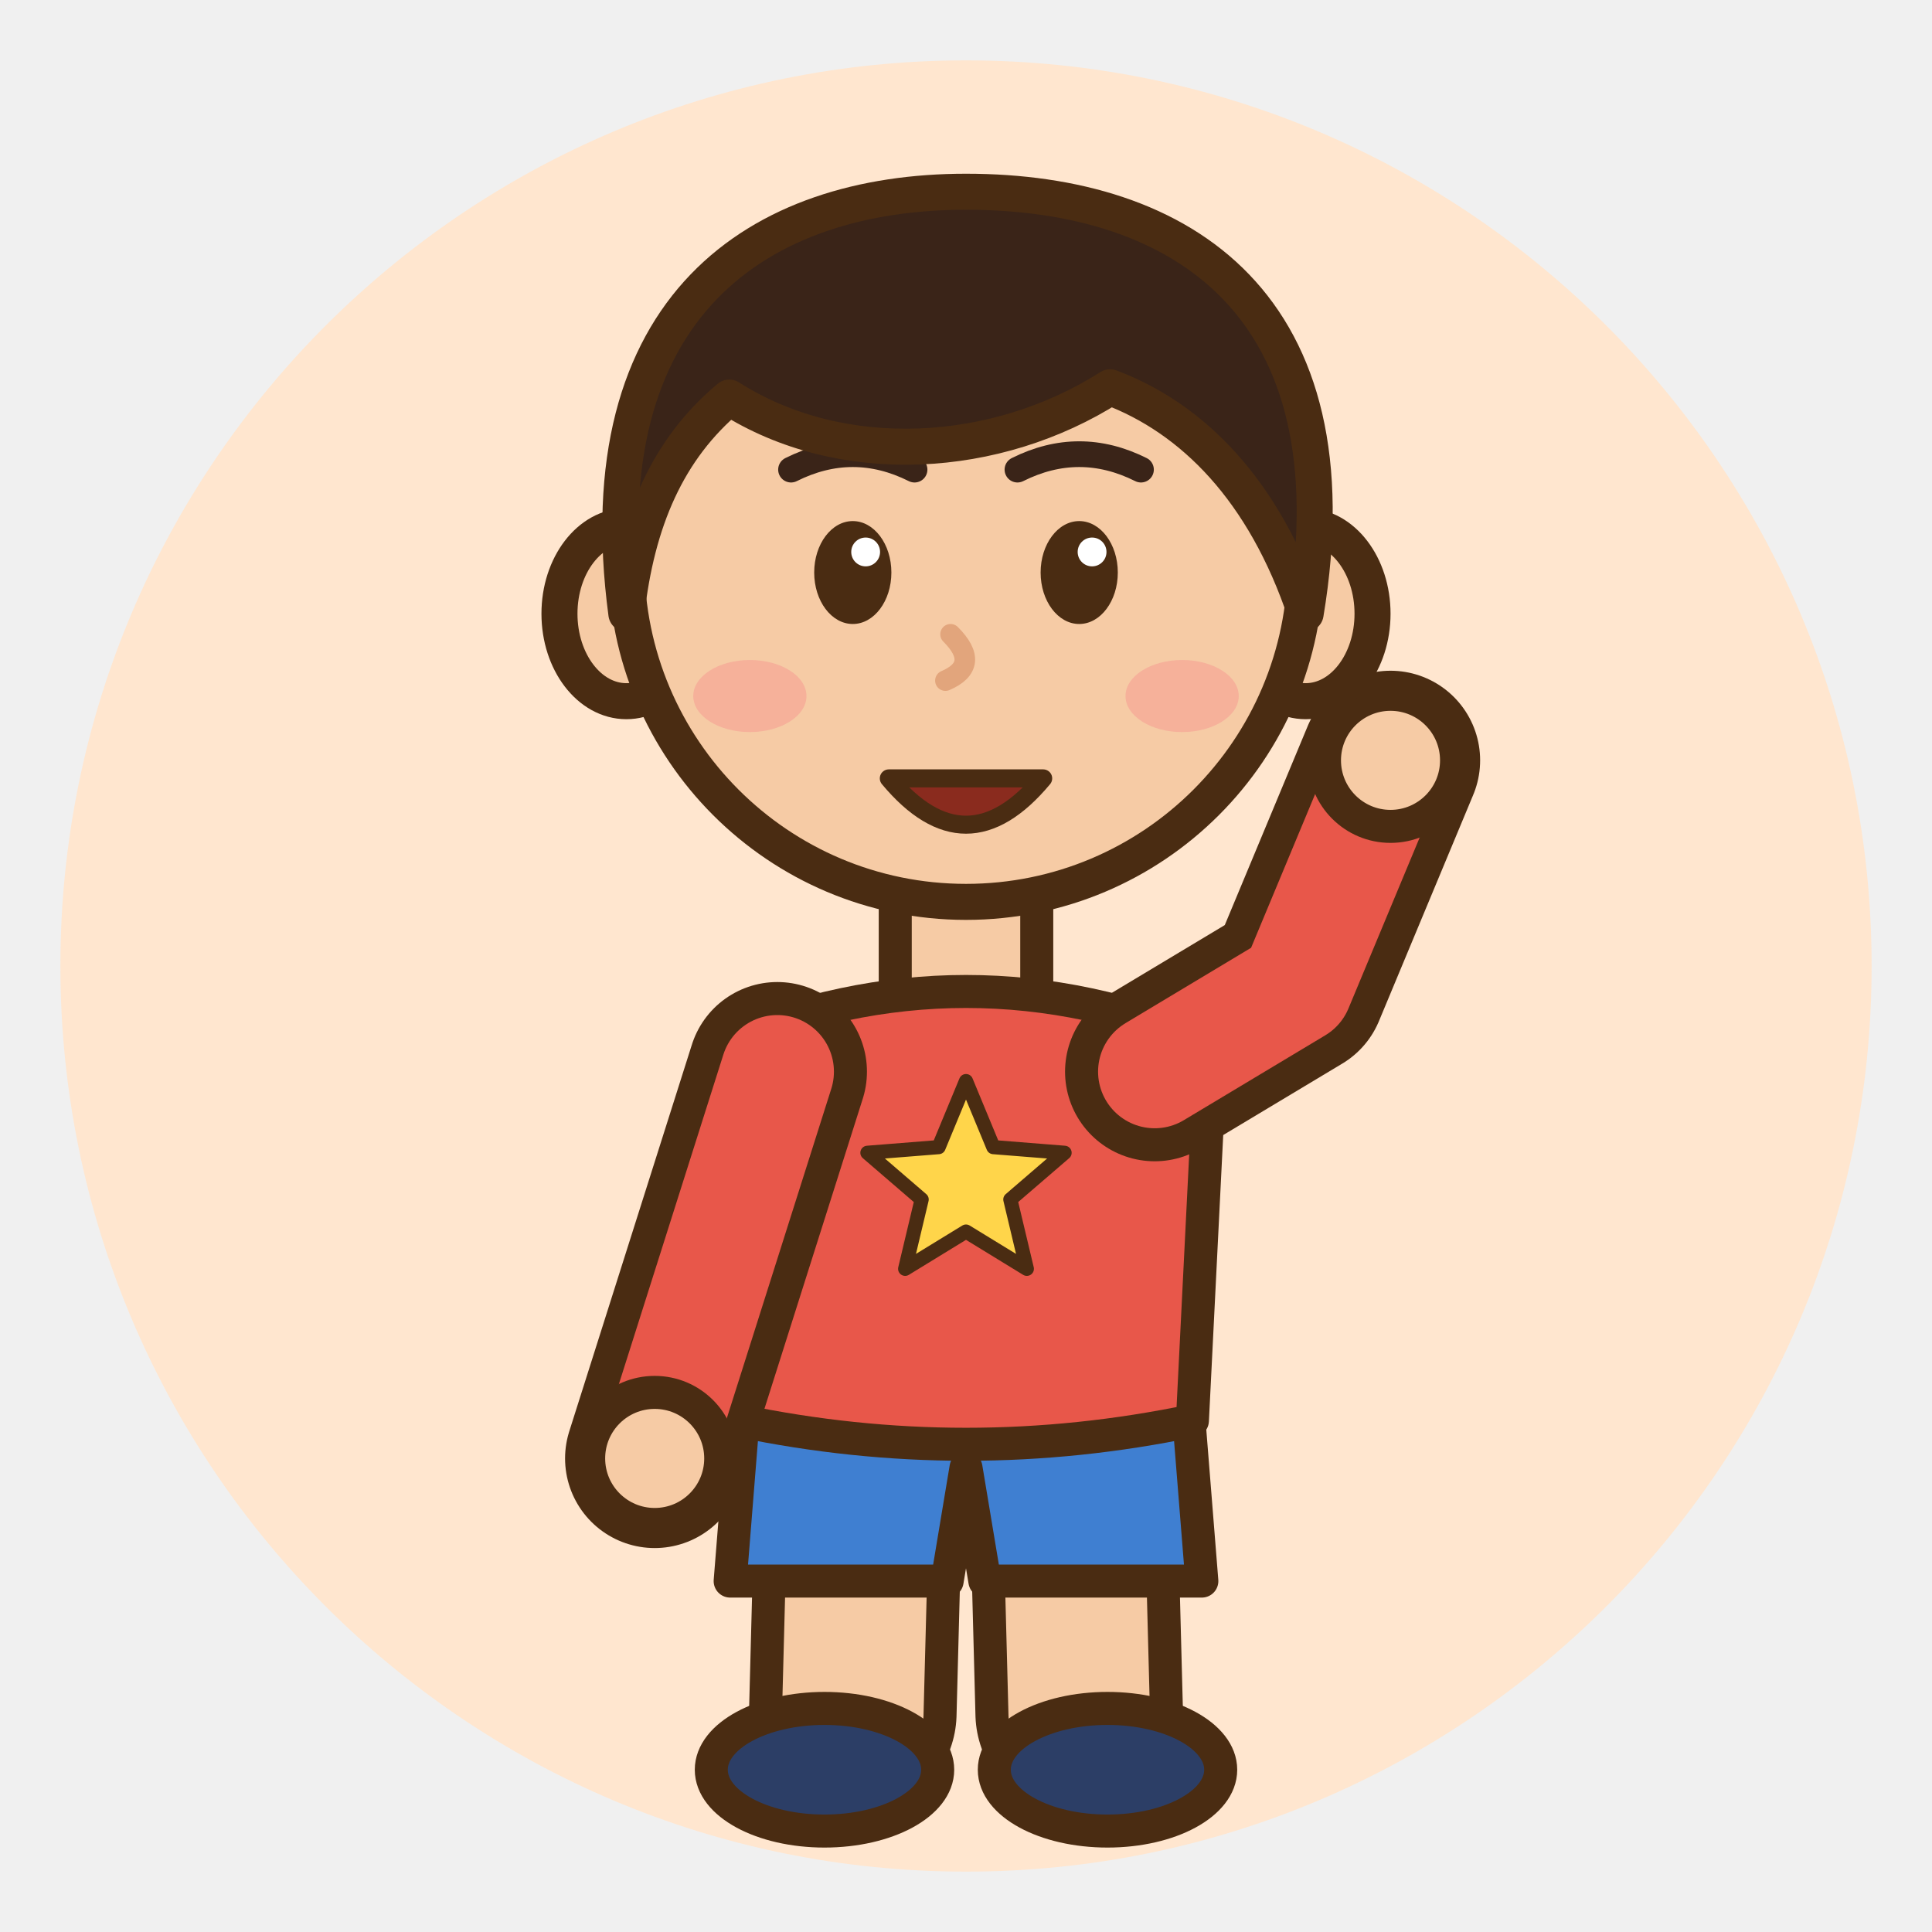
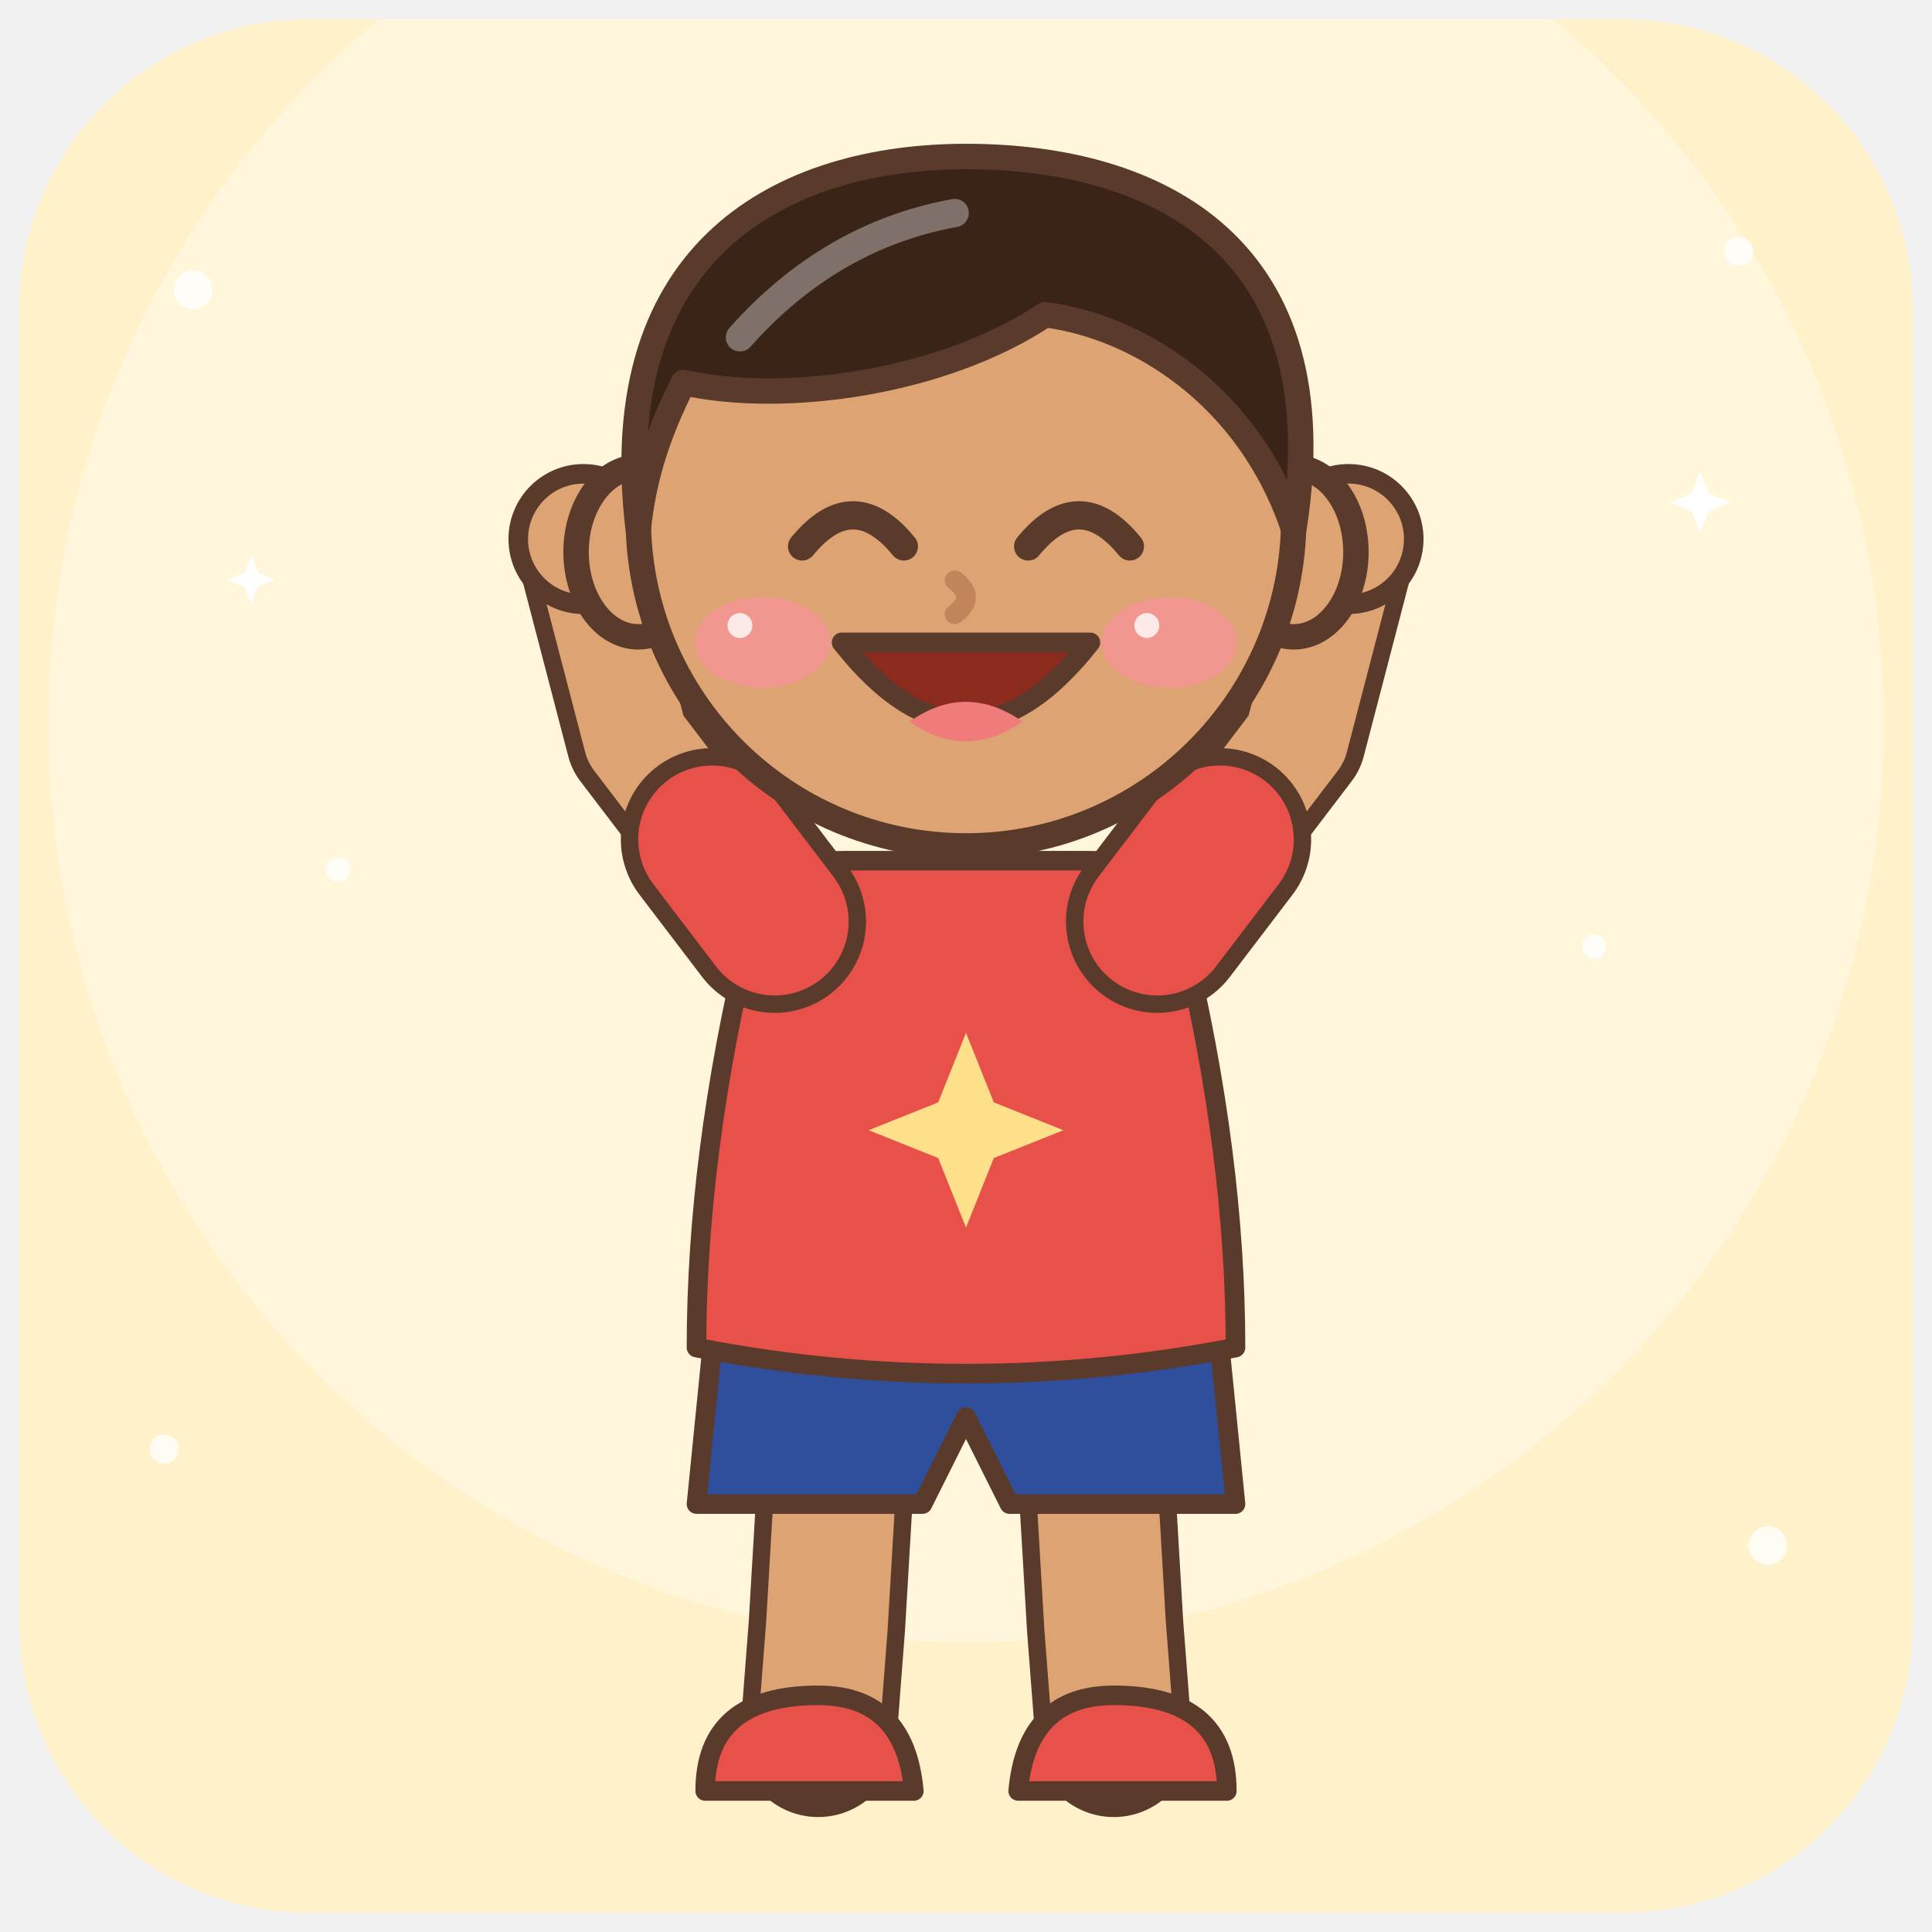
<svg xmlns="http://www.w3.org/2000/svg" viewBox="0 0 512 512">
-   <style>
-     .alive { animation: alive 3.2s ease-in-out infinite; transform-origin: 0 0; }
-     @keyframes alive { 0%,100% { transform: rotate(-1.6deg) translateY(0) } 50% { transform: rotate(1.6deg) translateY(-6px) } }
+   <style>.alive { animation: alive 3.2s ease-in-out infinite; transform-box: view-box; transform-origin: 200px 390px; }
+     @keyframes alive { 0%,100% { transform: rotate(-1.4deg) } 50% { transform: rotate(1.4deg) translateY(-4px) } }
    @media (prefers-reduced-motion: reduce) { * { animation: none !important; } }
  </style>
-   <circle cx="256" cy="256" r="240" fill="#FFE6CF" />
-   <g transform="translate(256 480)">
-     <g class="alive">
-       <g transform="translate(-256 -480)">
-         <g transform="translate(256 269) scale(1.250) translate(-256 -302)">
-           <path d="M234 374 L232 450" fill="none" stroke="#4A2C12" stroke-width="44" stroke-linecap="round" stroke-linejoin="round" />
-           <path d="M234 374 L232 450" fill="none" stroke="#F6CBA5" stroke-width="30" stroke-linecap="round" stroke-linejoin="round" />
-           <path d="M278 374 L280 450" fill="none" stroke="#4A2C12" stroke-width="44" stroke-linecap="round" stroke-linejoin="round" />
-           <path d="M278 374 L280 450" fill="none" stroke="#F6CBA5" stroke-width="30" stroke-linecap="round" stroke-linejoin="round" />
-           <path d="M210 372 L206 422 L252 422 L256 398 L260 422 L306 422 L302 372 Z" fill="#3F7FD1" stroke="#4A2C12" stroke-width="7" stroke-linejoin="round" stroke-linecap="round" />
-           <ellipse cx="226" cy="462" rx="24" ry="13" fill="#2C3E66" stroke="#4A2C12" stroke-width="7" stroke-linejoin="round" stroke-linecap="round" />
-           <ellipse cx="286" cy="462" rx="24" ry="13" fill="#2C3E66" stroke="#4A2C12" stroke-width="7" stroke-linejoin="round" stroke-linecap="round" />
-           <rect x="241" y="264" width="30" height="40" rx="8" fill="#F6CBA5" stroke="#4A2C12" stroke-width="7" stroke-linejoin="round" stroke-linecap="round" />
-           <path d="M204 308 Q256 286 308 308 L304 388 Q256 398 208 388 Z" fill="#E8574A" stroke="#4A2C12" stroke-width="7" stroke-linejoin="round" stroke-linecap="round" />
-           <path d="M256 316 L261.8 330 L276.9 331.2 L265.4 341.1 L268.9 355.8 L256 347.9 L243.1 355.8 L246.6 341.1 L235.1 331.2 L250.2 330 Z" fill="#FFD54A" stroke="#4A2C12" stroke-linejoin="round" stroke-linecap="round" stroke-width="3" />
-           <path d="M216 314 L190 396" fill="none" stroke="#4A2C12" stroke-width="38" stroke-linecap="round" stroke-linejoin="round" />
-           <path d="M216 314 L190 396" fill="none" stroke="#E8574A" stroke-width="24" stroke-linecap="round" stroke-linejoin="round" />
-           <path d="M296 314 L326 296 L346 248" fill="none" stroke="#4A2C12" stroke-width="38" stroke-linecap="round" stroke-linejoin="round" />
-           <path d="M296 314 L326 296 L346 248" fill="none" stroke="#E8574A" stroke-width="24" stroke-linecap="round" stroke-linejoin="round" />
-           <circle cx="190" cy="396" r="14" fill="#F6CBA5" stroke="#4A2C12" stroke-width="7" stroke-linejoin="round" stroke-linecap="round" />
-           <circle cx="346" cy="248" r="14" fill="#F6CBA5" stroke="#4A2C12" stroke-width="7" stroke-linejoin="round" stroke-linecap="round" />
-           <g transform="translate(256 206) scale(1.091) translate(-256 -150)">
-             <ellipse cx="190" cy="160" rx="13" ry="17" fill="#F6CBA5" stroke="#4A2C12" stroke-width="7" stroke-linejoin="round" stroke-linecap="round" />
-             <ellipse cx="322" cy="160" rx="13" ry="17" fill="#F6CBA5" stroke="#4A2C12" stroke-width="7" stroke-linejoin="round" stroke-linecap="round" />
-             <circle cx="256" cy="150" r="66" fill="#F6CBA5" stroke="#4A2C12" stroke-width="7" stroke-linejoin="round" stroke-linecap="round" />
-             <ellipse cx="234" cy="152" rx="7.5" ry="10" fill="#4A2C12" />
-             <ellipse cx="278" cy="152" rx="7.5" ry="10" fill="#4A2C12" />
-             <circle cx="236.5" cy="148" r="2.8" fill="#fff" />
-             <circle cx="280.5" cy="148" r="2.8" fill="#fff" />
-             <path d="M222 132 q12 -6 24 0" fill="none" stroke="#3A2418" stroke-width="5" stroke-linecap="round" stroke-linejoin="round" />
-             <path d="M266 132 q12 -6 24 0" fill="none" stroke="#3A2418" stroke-width="5" stroke-linecap="round" stroke-linejoin="round" />
-             <ellipse cx="214" cy="176" rx="11" ry="7" fill="#F59A92" opacity="0.55" />
-             <ellipse cx="298" cy="176" rx="11" ry="7" fill="#F59A92" opacity="0.55" />
-             <path d="M253 164 q6 6 -1 9" fill="none" stroke="#E2A57C" stroke-width="4" stroke-linecap="round" stroke-linejoin="round" />
-             <path d="M241 192 Q256 210 271 192 Z" fill="#8A2B1E" />
-             <path d="M241 192 Q256 210 271 192 Z" fill="none" stroke="#4A2C12" stroke-width="3.5" stroke-linecap="round" stroke-linejoin="round" />
-             <path d="M190 160 C182 100 216 78 256 78 C298 78 332 100 322 160 C314 136 300 122 284 116 C262 130 232 132 210 118 C198 128 192 142 190 160 Z" fill="#3A2418" stroke="#4A2C12" stroke-width="7" stroke-linejoin="round" stroke-linecap="round" />
+   <defs>
+     <clipPath id="tile">
+       <rect x="4" y="4" width="392" height="392" rx="60" />
+     </clipPath>
+   </defs>
+   <g transform="scale(1.28)">
+     <g clip-path="url(#tile)">
+       <rect x="4" y="4" width="392" height="392" rx="60" fill="#FFF1C9" />
+       <circle cx="200" cy="150" r="190" fill="#fff" opacity="0.35" />
+       <circle cx="40" cy="60" r="4" fill="#fff" opacity="0.8" />
+       <circle cx="360" cy="52" r="3" fill="#fff" opacity="0.8" />
+       <circle cx="34" cy="300" r="3" fill="#fff" opacity="0.8" />
+       <circle cx="366" cy="320" r="4" fill="#fff" opacity="0.8" />
+       <circle cx="70" cy="180" r="2.5" fill="#fff" opacity="0.8" />
+       <circle cx="330" cy="196" r="2.5" fill="#fff" opacity="0.8" />
+       <path d="M352 97.7 L353.8 102.2 L358.3 104 L353.8 105.8 L352 110.3 L350.2 105.8 L345.7 104 L350.2 102.2 Z" fill="#fff" />
+       <path d="M52 115.1 L53.4 118.6 L56.9 120 L53.4 121.4 L52 124.9 L50.6 121.4 L47.1 120 L50.6 118.6 Z" fill="#fff" />
+       <g class="alive">
+         <g transform="translate(20 18) scale(0.9)">
+           <g transform="translate(0 0)">
+             <path d="M170 320 L168 354 L166 380" fill="none" stroke="#5A3B2B" stroke-width="36" stroke-linejoin="round" stroke-linecap="round" />
+             <path d="M170 320 L168 354 L166 380" fill="none" stroke="#DDA373" stroke-width="28" stroke-linejoin="round" stroke-linecap="round" />
+             <path d="M230 320 L232 354 L234 380" fill="none" stroke="#5A3B2B" stroke-width="36" stroke-linejoin="round" stroke-linecap="round" />
+             <path d="M230 320 L232 354 L234 380" fill="none" stroke="#DDA373" stroke-width="28" stroke-linejoin="round" stroke-linecap="round" />
+             <path d="M140 392 Q140 370 166 370 Q186 370 188 392 Z" fill="#E8504A" stroke="#5A3B2B" stroke-width="4.5" stroke-linejoin="round" stroke-linecap="round" />
+             <path d="M212 392 Q214 370 234 370 Q260 370 260 392 Z" fill="#E8504A" stroke="#5A3B2B" stroke-width="4.5" stroke-linejoin="round" stroke-linecap="round" />
+             <path d="M142 286 L258 286 L262 326 L210 326 L200 306 L190 326 L138 326 Z" fill="#2F4E9B" stroke="#5A3B2B" stroke-width="4.5" stroke-linejoin="round" stroke-linecap="round" />
+             <rect x="188" y="160" width="24" height="30" rx="0" fill="#DDA373" />
+             <path d="M188 160 V190 M212 160 V190" fill="none" stroke="#5A3B2B" stroke-width="4.5" stroke-linejoin="round" stroke-linecap="round" />
+             <path d="M150 196 Q150 178 172 178 L228 178 Q250 178 250 196 Q262 246 262 290 Q200 302 138 290 Q138 246 150 196 Z" fill="#E8504A" stroke="#5A3B2B" stroke-width="4.5" stroke-linejoin="round" stroke-linecap="round" />
+             <g class="arm-l">
+               <path d="M156 192 L124 150 L112 104" fill="none" stroke="#5A3B2B" stroke-width="32" stroke-linejoin="round" stroke-linecap="round" />
+               <path d="M156 192 L124 150 L112 104" fill="none" stroke="#DDA373" stroke-width="24" stroke-linejoin="round" stroke-linecap="round" />
+               <path d="M156 192 L141.6 173.1" fill="none" stroke="#5A3B2B" stroke-width="42" stroke-linejoin="round" stroke-linecap="round" />
+               <path d="M156 192 L141.6 173.1" fill="none" stroke="#E8504A" stroke-width="34" stroke-linejoin="round" stroke-linecap="round" />
+               <circle cx="112" cy="104" r="15" fill="#DDA373" stroke="#5A3B2B" stroke-width="4.5" stroke-linejoin="round" stroke-linecap="round" />
+             </g>
+             <g class="arm-r">
+               <path d="M244 192 L276 150 L288 104" fill="none" stroke="#5A3B2B" stroke-width="32" stroke-linejoin="round" stroke-linecap="round" />
+               <path d="M244 192 L276 150 L288 104" fill="none" stroke="#DDA373" stroke-width="24" stroke-linejoin="round" stroke-linecap="round" />
+               <path d="M244 192 L258.4 173.1" fill="none" stroke="#5A3B2B" stroke-width="42" stroke-linejoin="round" stroke-linecap="round" />
+               <path d="M244 192 L258.4 173.1" fill="none" stroke="#E8504A" stroke-width="34" stroke-linejoin="round" stroke-linecap="round" />
+               <circle cx="288" cy="104" r="15" fill="#DDA373" stroke="#5A3B2B" stroke-width="4.5" stroke-linejoin="round" stroke-linecap="round" />
+             </g>
+             <g class="head" transform="translate(0 0) rotate(0 200 170)">
+               <g transform="translate(200 172) scale(1.3) translate(-200 -172)">
+                 <ellipse cx="142" cy="122" rx="11" ry="15" fill="#DDA373" stroke="#5A3B2B" stroke-width="4.5" stroke-linejoin="round" stroke-linecap="round" />
+                 <ellipse cx="258" cy="122" rx="11" ry="15" fill="#DDA373" stroke="#5A3B2B" stroke-width="4.5" stroke-linejoin="round" stroke-linecap="round" />
+                 <circle cx="200" cy="116" r="58" fill="#DDA373" stroke="#5A3B2B" stroke-width="4.5" stroke-linejoin="round" stroke-linecap="round" />
+                 <ellipse cx="164" cy="138" rx="12" ry="8" fill="#FF8FA3" opacity="0.6" class="blush" />
+                 <ellipse cx="236" cy="138" rx="12" ry="8" fill="#FF8FA3" opacity="0.6" class="blush" />
+                 <circle cx="160" cy="135" r="2.2" fill="#fff" opacity="0.8" />
+                 <circle cx="232" cy="135" r="2.2" fill="#fff" opacity="0.8" />
+                 <path d="M198 127 q4 3 0 6" fill="none" stroke="#C2845A" stroke-width="3.5" stroke-linejoin="round" stroke-linecap="round" />
+                 <path d="M171 121 q9 -11 18 0" fill="none" stroke="#5A3B2B" stroke-width="5" stroke-linejoin="round" stroke-linecap="round" />
+                 <path d="M211 121 q9 -11 18 0" fill="none" stroke="#5A3B2B" stroke-width="5" stroke-linejoin="round" stroke-linecap="round" />
+                 <path d="M178 138 Q200 166 222 138 Z" fill="#8A2B1E" stroke="#5A3B2B" stroke-width="3.5" stroke-linejoin="round" stroke-linecap="round" />
+                 <path d="M190 152 Q200 145 210 152 Q200 159 190 152 Z" fill="#F07B7B" />
+                 <path d="M142 118 C136 68 168 52 200 52 C234 52 266 68 258 118 C250 94 230 82 214 80 C196 92 168 96 150 92 C146 100 143 108 142 118 Z" fill="#3A2418" stroke="#5A3B2B" stroke-width="4.5" stroke-linejoin="round" stroke-linecap="round" />
+                 <path d="M160 84 Q176 66 198 62" fill="none" stroke="#fff" stroke-width="5" stroke-linejoin="round" stroke-linecap="round" opacity="0.35" />
+               </g>
+             </g>
+           </g>
+           <g transform="translate(200 240)">
+             <path d="M0 -22.4 L6.4 -6.4 L22.4 0 L6.4 6.4 L0 22.4 L-6.4 6.4 L-22.4 0 L-6.4 -6.4 Z" fill="#FFE08A" />
          </g>
        </g>
      </g>
    </g>
  </g>
</svg>
